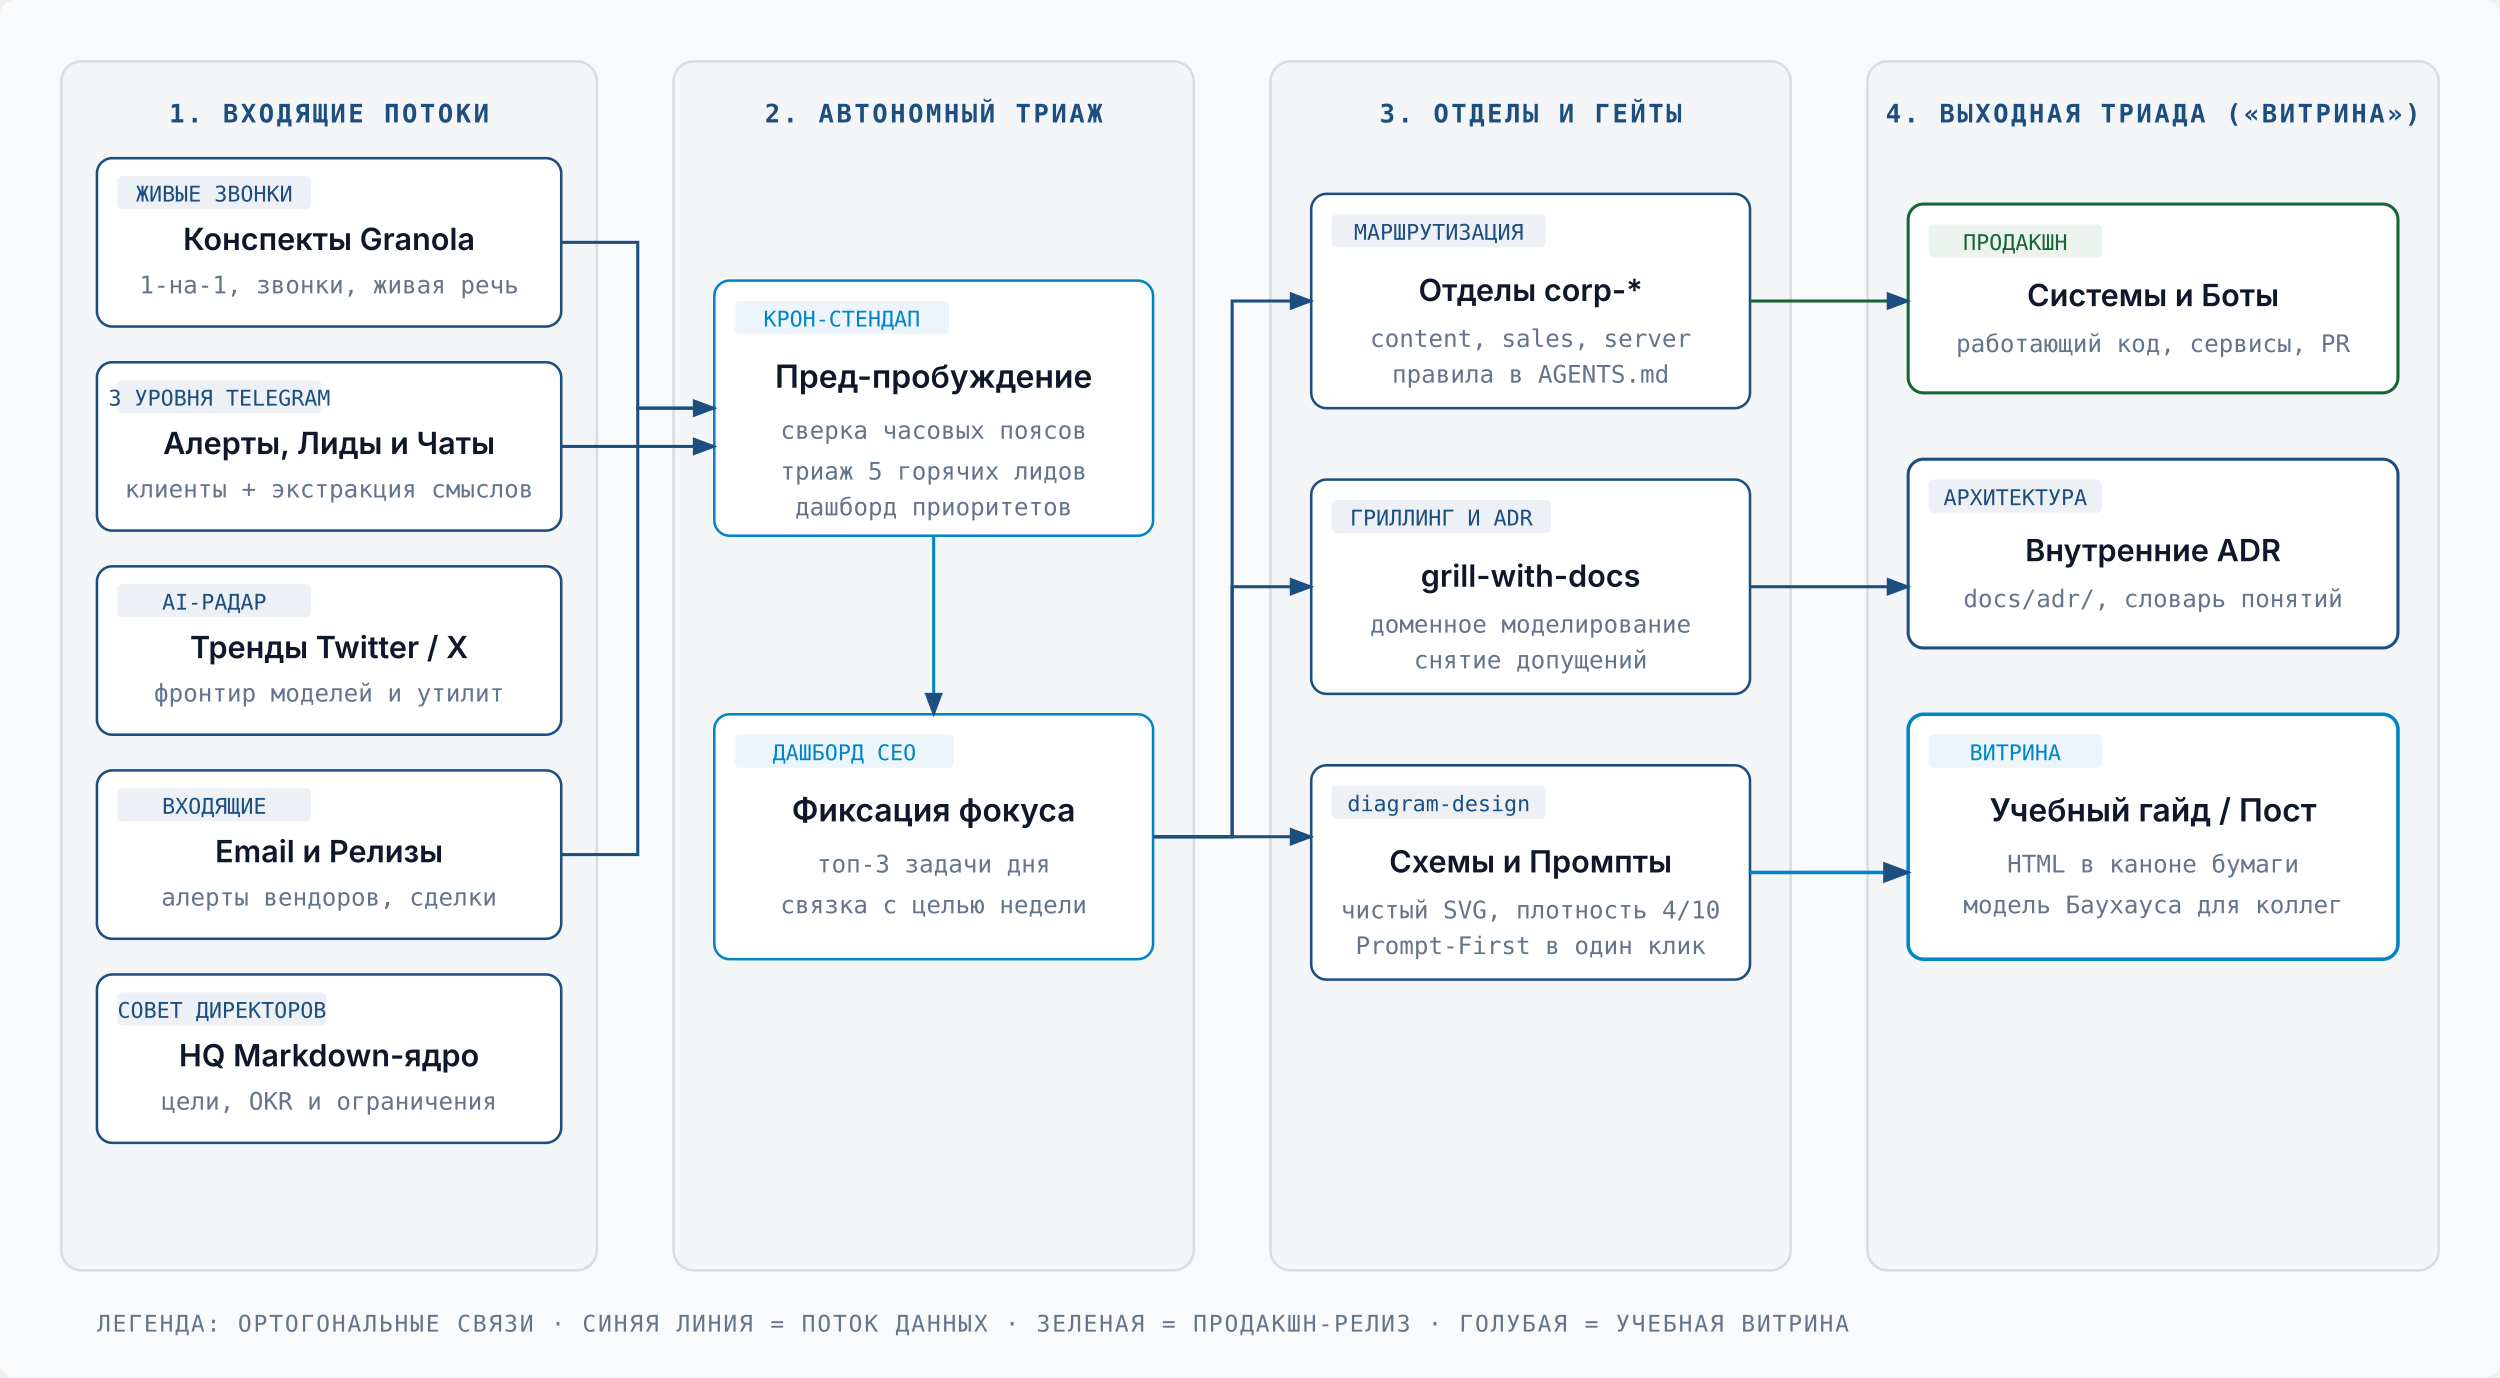
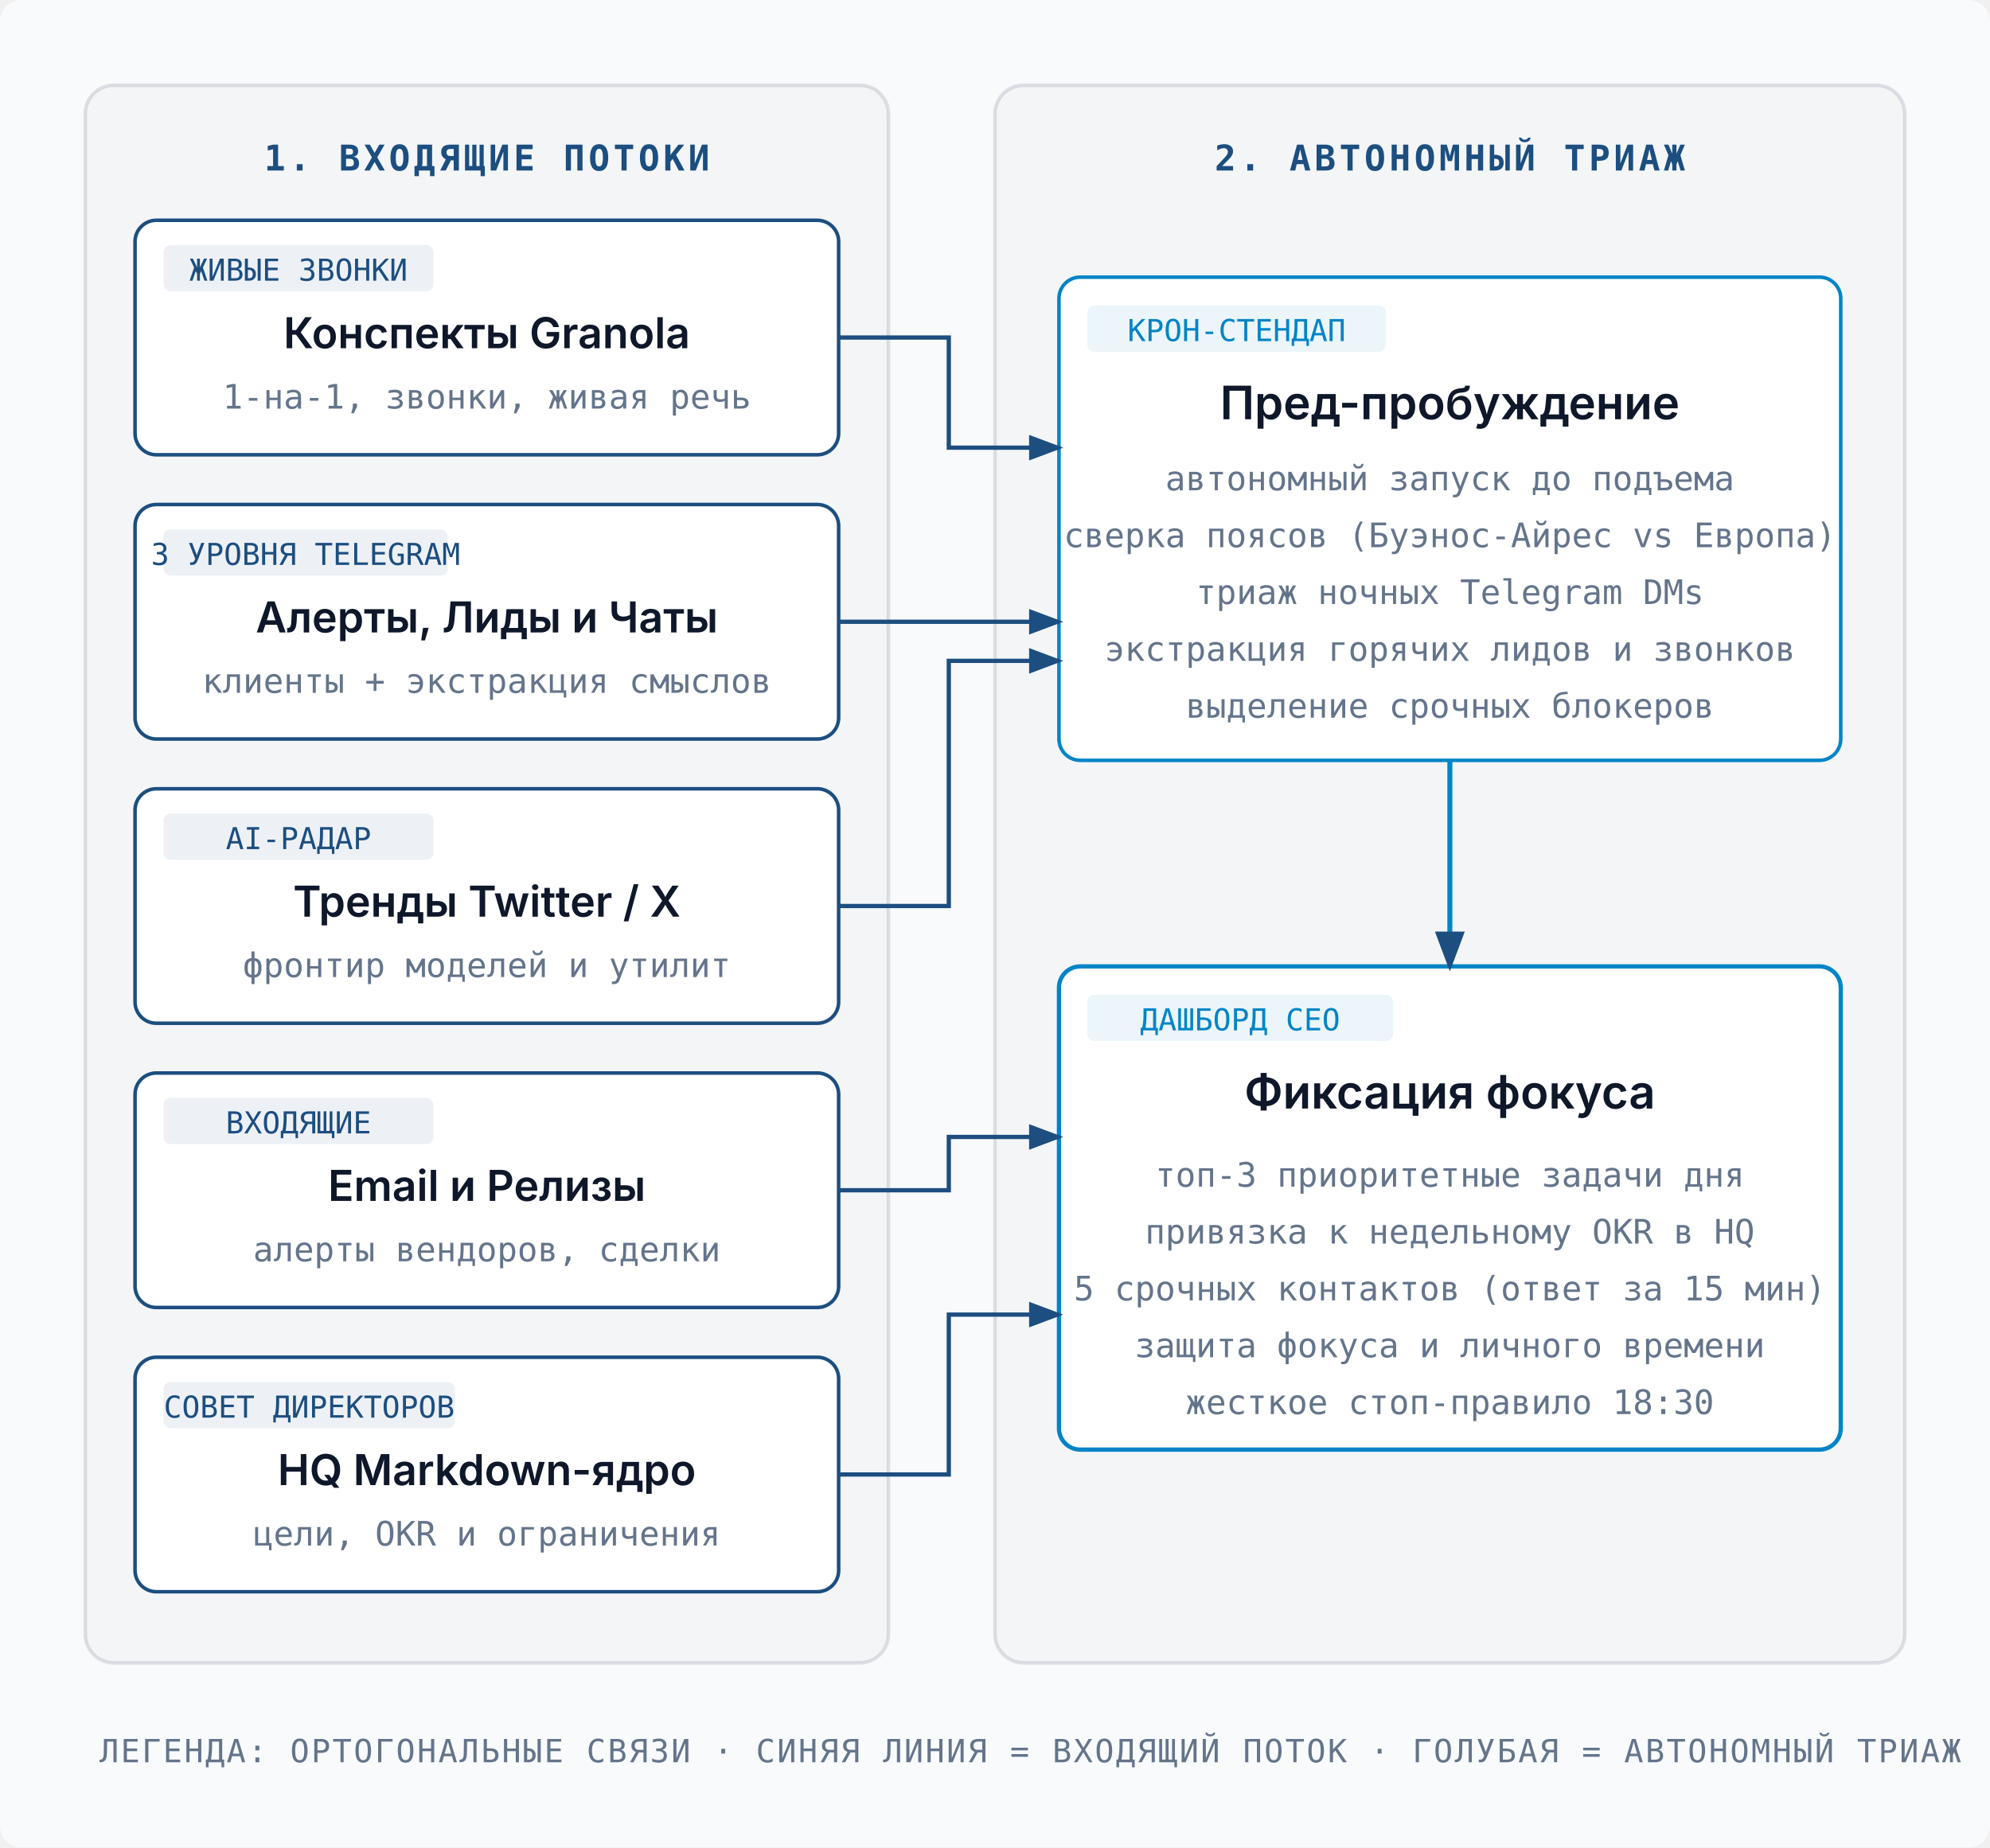
- <svg xmlns="http://www.w3.org/2000/svg" viewBox="0 0 980 540" role="img" aria-labelledby="diagram-title diagram-desc">
+ <svg xmlns="http://www.w3.org/2000/svg" viewBox="0 0 560 520" role="img" aria-labelledby="diagram-title diagram-desc">
  <defs>
    <marker id="arrow" markerWidth="8" markerHeight="6" refX="7" refY="3" orient="auto">
      <polygon points="0 0, 8 3, 0 6" fill="#1c4e80" />
    </marker>
  </defs>
-   <rect width="980" height="540" fill="#f8fafc" rx="6" />
-   <rect x="24" y="24" width="210" height="474" rx="8" fill="rgba(15,23,42,0.02)" stroke="rgba(15,23,42,0.12)" stroke-width="1" />
-   <text x="129" y="48" fill="#1c4e80" font-size="10" font-family="'PT Mono', Menlo, Monaco, monospace" font-weight="700" letter-spacing="0.1em" text-anchor="middle">1. ВХОДЯЩИЕ ПОТОКИ</text>
-   <rect x="38" y="62" width="182" height="66" rx="6" fill="#ffffff" stroke="#1c4e80" stroke-width="1" />
+   <rect width="560" height="520" fill="#f8fafc" rx="6" />
+   <rect x="24" y="24" width="226" height="444" rx="8" fill="rgba(15,23,42,0.02)" stroke="rgba(15,23,42,0.12)" stroke-width="1" />
+   <text x="137" y="48" fill="#1c4e80" font-size="10" font-family="'PT Mono', Menlo, Monaco, monospace" font-weight="700" letter-spacing="0.1em" text-anchor="middle">1. ВХОДЯЩИЕ ПОТОКИ</text>
+   <rect x="38" y="62" width="198" height="66" rx="6" fill="#ffffff" stroke="#1c4e80" stroke-width="1" />
  <rect x="46" y="69" width="76" height="13" rx="2" fill="rgba(28,78,128,0.08)" />
  <text x="84" y="79" fill="#1c4e80" font-size="8.5" font-family="'PT Mono', Menlo, Monaco, monospace" text-anchor="middle">ЖИВЫЕ ЗВОНКИ</text>
-   <text x="129" y="98" fill="#0f172a" font-size="12" font-family="system-ui, -apple-system, sans-serif" font-weight="600" text-anchor="middle">Конспекты Granola</text>
-   <text x="129" y="115" fill="#64748b" font-size="9.5" font-family="'PT Mono', Menlo, Monaco, monospace" text-anchor="middle">1-на-1, звонки, живая речь</text>
-   <rect x="38" y="142" width="182" height="66" rx="6" fill="#ffffff" stroke="#1c4e80" stroke-width="1" />
+   <text x="137" y="98" fill="#0f172a" font-size="12" font-family="system-ui, -apple-system, sans-serif" font-weight="600" text-anchor="middle">Конспекты Granola</text>
+   <text x="137" y="115" fill="#64748b" font-size="9.5" font-family="'PT Mono', Menlo, Monaco, monospace" text-anchor="middle">1-на-1, звонки, живая речь</text>
+   <rect x="38" y="142" width="198" height="66" rx="6" fill="#ffffff" stroke="#1c4e80" stroke-width="1" />
  <rect x="46" y="149" width="80" height="13" rx="2" fill="rgba(28,78,128,0.08)" />
  <text x="86" y="159" fill="#1c4e80" font-size="8.5" font-family="'PT Mono', Menlo, Monaco, monospace" text-anchor="middle">3 УРОВНЯ TELEGRAM</text>
-   <text x="129" y="178" fill="#0f172a" font-size="12" font-family="system-ui, -apple-system, sans-serif" font-weight="600" text-anchor="middle">Алерты, Лиды и Чаты</text>
-   <text x="129" y="195" fill="#64748b" font-size="9.5" font-family="'PT Mono', Menlo, Monaco, monospace" text-anchor="middle">клиенты + экстракция смыслов</text>
-   <rect x="38" y="222" width="182" height="66" rx="6" fill="#ffffff" stroke="#1c4e80" stroke-width="1" />
+   <text x="137" y="178" fill="#0f172a" font-size="12" font-family="system-ui, -apple-system, sans-serif" font-weight="600" text-anchor="middle">Алерты, Лиды и Чаты</text>
+   <text x="137" y="195" fill="#64748b" font-size="9.5" font-family="'PT Mono', Menlo, Monaco, monospace" text-anchor="middle">клиенты + экстракция смыслов</text>
+   <rect x="38" y="222" width="198" height="66" rx="6" fill="#ffffff" stroke="#1c4e80" stroke-width="1" />
  <rect x="46" y="229" width="76" height="13" rx="2" fill="rgba(28,78,128,0.08)" />
  <text x="84" y="239" fill="#1c4e80" font-size="8.5" font-family="'PT Mono', Menlo, Monaco, monospace" text-anchor="middle">AI-РАДАР</text>
-   <text x="129" y="258" fill="#0f172a" font-size="12" font-family="system-ui, -apple-system, sans-serif" font-weight="600" text-anchor="middle">Тренды Twitter / X</text>
-   <text x="129" y="275" fill="#64748b" font-size="9.5" font-family="'PT Mono', Menlo, Monaco, monospace" text-anchor="middle">фронтир моделей и утилит</text>
-   <rect x="38" y="302" width="182" height="66" rx="6" fill="#ffffff" stroke="#1c4e80" stroke-width="1" />
+   <text x="137" y="258" fill="#0f172a" font-size="12" font-family="system-ui, -apple-system, sans-serif" font-weight="600" text-anchor="middle">Тренды Twitter / X</text>
+   <text x="137" y="275" fill="#64748b" font-size="9.5" font-family="'PT Mono', Menlo, Monaco, monospace" text-anchor="middle">фронтир моделей и утилит</text>
+   <rect x="38" y="302" width="198" height="66" rx="6" fill="#ffffff" stroke="#1c4e80" stroke-width="1" />
  <rect x="46" y="309" width="76" height="13" rx="2" fill="rgba(28,78,128,0.08)" />
  <text x="84" y="319" fill="#1c4e80" font-size="8.5" font-family="'PT Mono', Menlo, Monaco, monospace" text-anchor="middle">ВХОДЯЩИЕ</text>
-   <text x="129" y="338" fill="#0f172a" font-size="12" font-family="system-ui, -apple-system, sans-serif" font-weight="600" text-anchor="middle">Email и Релизы</text>
-   <text x="129" y="355" fill="#64748b" font-size="9.5" font-family="'PT Mono', Menlo, Monaco, monospace" text-anchor="middle">алерты вендоров, сделки</text>
-   <rect x="38" y="382" width="182" height="66" rx="6" fill="#ffffff" stroke="#1c4e80" stroke-width="1" />
+   <text x="137" y="338" fill="#0f172a" font-size="12" font-family="system-ui, -apple-system, sans-serif" font-weight="600" text-anchor="middle">Email и Релизы</text>
+   <text x="137" y="355" fill="#64748b" font-size="9.5" font-family="'PT Mono', Menlo, Monaco, monospace" text-anchor="middle">алерты вендоров, сделки</text>
+   <rect x="38" y="382" width="198" height="66" rx="6" fill="#ffffff" stroke="#1c4e80" stroke-width="1" />
  <rect x="46" y="389" width="82" height="13" rx="2" fill="rgba(28,78,128,0.08)" />
  <text x="87" y="399" fill="#1c4e80" font-size="8.5" font-family="'PT Mono', Menlo, Monaco, monospace" text-anchor="middle">СОВЕТ ДИРЕКТОРОВ</text>
-   <text x="129" y="418" fill="#0f172a" font-size="12" font-family="system-ui, -apple-system, sans-serif" font-weight="600" text-anchor="middle">HQ Markdown-ядро</text>
-   <text x="129" y="435" fill="#64748b" font-size="9.5" font-family="'PT Mono', Menlo, Monaco, monospace" text-anchor="middle">цели, OKR и ограничения</text>
-   <rect x="264" y="24" width="204" height="474" rx="8" fill="rgba(15,23,42,0.02)" stroke="rgba(15,23,42,0.12)" stroke-width="1" />
-   <text x="366" y="48" fill="#1c4e80" font-size="10" font-family="'PT Mono', Menlo, Monaco, monospace" font-weight="700" letter-spacing="0.1em" text-anchor="middle">2. АВТОНОМНЫЙ ТРИАЖ</text>
-   <rect x="280" y="110" width="172" height="100" rx="6" fill="#ffffff" stroke="#0284c7" stroke-width="1" />
-   <rect x="288" y="118" width="84" height="13" rx="2" fill="rgba(2,132,199,0.08)" />
-   <text x="330" y="128" fill="#0284c7" font-size="8.5" font-family="'PT Mono', Menlo, Monaco, monospace" text-anchor="middle">КРОН-СТЕНДАП</text>
-   <text x="366" y="152" fill="#0f172a" font-size="12.5" font-family="system-ui, -apple-system, sans-serif" font-weight="600" text-anchor="middle">Пред-пробуждение</text>
-   <text x="366" y="172" fill="#64748b" font-size="9.5" font-family="'PT Mono', Menlo, Monaco, monospace" text-anchor="middle">сверка часовых поясов</text>
-   <text x="366" y="188" fill="#64748b" font-size="9.5" font-family="'PT Mono', Menlo, Monaco, monospace" text-anchor="middle">триаж 5 горячих лидов</text>
-   <text x="366" y="202" fill="#64748b" font-size="9.5" font-family="'PT Mono', Menlo, Monaco, monospace" text-anchor="middle">дашборд приоритетов</text>
-   <rect x="280" y="280" width="172" height="96" rx="6" fill="#ffffff" stroke="#0284c7" stroke-width="1" />
-   <rect x="288" y="288" width="86" height="13" rx="2" fill="rgba(2,132,199,0.08)" />
-   <text x="331" y="298" fill="#0284c7" font-size="8.5" font-family="'PT Mono', Menlo, Monaco, monospace" text-anchor="middle">ДАШБОРД CEO</text>
-   <text x="366" y="322" fill="#0f172a" font-size="12.5" font-family="system-ui, -apple-system, sans-serif" font-weight="600" text-anchor="middle">Фиксация фокуса</text>
-   <text x="366" y="342" fill="#64748b" font-size="9.5" font-family="'PT Mono', Menlo, Monaco, monospace" text-anchor="middle">топ-3 задачи дня</text>
-   <text x="366" y="358" fill="#64748b" font-size="9.5" font-family="'PT Mono', Menlo, Monaco, monospace" text-anchor="middle">связка с целью недели</text>
-   <rect x="498" y="24" width="204" height="474" rx="8" fill="rgba(15,23,42,0.02)" stroke="rgba(15,23,42,0.12)" stroke-width="1" />
-   <text x="600" y="48" fill="#1c4e80" font-size="10" font-family="'PT Mono', Menlo, Monaco, monospace" font-weight="700" letter-spacing="0.1em" text-anchor="middle">3. ОТДЕЛЫ И ГЕЙТЫ</text>
-   <rect x="514" y="76" width="172" height="84" rx="6" fill="#ffffff" stroke="#1c4e80" stroke-width="1" />
-   <rect x="522" y="84" width="84" height="13" rx="2" fill="rgba(28,78,128,0.08)" />
-   <text x="564" y="94" fill="#1c4e80" font-size="8.5" font-family="'PT Mono', Menlo, Monaco, monospace" text-anchor="middle">МАРШРУТИЗАЦИЯ</text>
-   <text x="600" y="118" fill="#0f172a" font-size="12" font-family="system-ui, -apple-system, sans-serif" font-weight="600" text-anchor="middle">Отделы corp-*</text>
-   <text x="600" y="136" fill="#64748b" font-size="9.5" font-family="'PT Mono', Menlo, Monaco, monospace" text-anchor="middle">content, sales, server</text>
-   <text x="600" y="150" fill="#64748b" font-size="9.5" font-family="'PT Mono', Menlo, Monaco, monospace" text-anchor="middle">правила в AGENTS.md</text>
-   <rect x="514" y="188" width="172" height="84" rx="6" fill="#ffffff" stroke="#1c4e80" stroke-width="1" />
-   <rect x="522" y="196" width="86" height="13" rx="2" fill="rgba(28,78,128,0.08)" />
-   <text x="565" y="206" fill="#1c4e80" font-size="8.5" font-family="'PT Mono', Menlo, Monaco, monospace" text-anchor="middle">ГРИЛЛИНГ И ADR</text>
-   <text x="600" y="230" fill="#0f172a" font-size="12" font-family="system-ui, -apple-system, sans-serif" font-weight="600" text-anchor="middle">grill-with-docs</text>
-   <text x="600" y="248" fill="#64748b" font-size="9.5" font-family="'PT Mono', Menlo, Monaco, monospace" text-anchor="middle">доменное моделирование</text>
-   <text x="600" y="262" fill="#64748b" font-size="9.5" font-family="'PT Mono', Menlo, Monaco, monospace" text-anchor="middle">снятие допущений</text>
-   <rect x="514" y="300" width="172" height="84" rx="6" fill="#ffffff" stroke="#1c4e80" stroke-width="1" />
-   <rect x="522" y="308" width="84" height="13" rx="2" fill="rgba(28,78,128,0.08)" />
-   <text x="564" y="318" fill="#1c4e80" font-size="8.5" font-family="'PT Mono', Menlo, Monaco, monospace" text-anchor="middle">diagram-design</text>
-   <text x="600" y="342" fill="#0f172a" font-size="12" font-family="system-ui, -apple-system, sans-serif" font-weight="600" text-anchor="middle">Схемы и Промпты</text>
-   <text x="600" y="360" fill="#64748b" font-size="9.5" font-family="'PT Mono', Menlo, Monaco, monospace" text-anchor="middle">чистый SVG, плотность 4/10</text>
-   <text x="600" y="374" fill="#64748b" font-size="9.5" font-family="'PT Mono', Menlo, Monaco, monospace" text-anchor="middle">Prompt-First в один клик</text>
-   <rect x="732" y="24" width="224" height="474" rx="8" fill="rgba(15,23,42,0.02)" stroke="rgba(15,23,42,0.12)" stroke-width="1" />
-   <text x="844" y="48" fill="#1c4e80" font-size="10" font-family="'PT Mono', Menlo, Monaco, monospace" font-weight="700" letter-spacing="0.1em" text-anchor="middle">4. ВЫХОДНАЯ ТРИАДА («ВИТРИНА»)</text>
-   <rect x="748" y="80" width="192" height="74" rx="6" fill="#ffffff" stroke="#166534" stroke-width="1.2" />
-   <rect x="756" y="88" width="68" height="13" rx="2" fill="rgba(22,101,52,0.08)" />
-   <text x="790" y="98" fill="#166534" font-size="8.5" font-family="'PT Mono', Menlo, Monaco, monospace" text-anchor="middle">ПРОДАКШН</text>
-   <text x="844" y="120" fill="#0f172a" font-size="12" font-family="system-ui, -apple-system, sans-serif" font-weight="600" text-anchor="middle">Системы и Боты</text>
-   <text x="844" y="138" fill="#64748b" font-size="9.5" font-family="'PT Mono', Menlo, Monaco, monospace" text-anchor="middle">работающий код, сервисы, PR</text>
-   <rect x="748" y="180" width="192" height="74" rx="6" fill="#ffffff" stroke="#1c4e80" stroke-width="1.2" />
-   <rect x="756" y="188" width="68" height="13" rx="2" fill="rgba(28,78,128,0.08)" />
-   <text x="790" y="198" fill="#1c4e80" font-size="8.5" font-family="'PT Mono', Menlo, Monaco, monospace" text-anchor="middle">АРХИТЕКТУРА</text>
-   <text x="844" y="220" fill="#0f172a" font-size="12" font-family="system-ui, -apple-system, sans-serif" font-weight="600" text-anchor="middle">Внутренние ADR</text>
-   <text x="844" y="238" fill="#64748b" font-size="9.5" font-family="'PT Mono', Menlo, Monaco, monospace" text-anchor="middle">docs/adr/, словарь понятий</text>
-   <rect x="748" y="280" width="192" height="96" rx="6" fill="#ffffff" stroke="#0284c7" stroke-width="1.4" />
-   <rect x="756" y="288" width="68" height="13" rx="2" fill="rgba(2,132,199,0.08)" />
-   <text x="790" y="298" fill="#0284c7" font-size="8.5" font-family="'PT Mono', Menlo, Monaco, monospace" text-anchor="middle">ВИТРИНА</text>
-   <text x="844" y="322" fill="#0f172a" font-size="12.5" font-family="system-ui, -apple-system, sans-serif" font-weight="600" text-anchor="middle">Учебный гайд / Пост</text>
-   <text x="844" y="342" fill="#64748b" font-size="9.5" font-family="'PT Mono', Menlo, Monaco, monospace" text-anchor="middle">HTML в каноне бумаги</text>
-   <text x="844" y="358" fill="#64748b" font-size="9.5" font-family="'PT Mono', Menlo, Monaco, monospace" text-anchor="middle">модель Баухауса для коллег</text>
-   <path d="M 220 95 H 250 V 160 H 280" fill="none" stroke="#1c4e80" stroke-width="1.2" marker-end="url(#arrow)" />
-   <path d="M 220 175 H 280" fill="none" stroke="#1c4e80" stroke-width="1.2" marker-end="url(#arrow)" />
-   <path d="M 220 335 H 250 V 160 H 280" fill="none" stroke="#1c4e80" stroke-width="1.2" />
-   <path d="M 366 210 V 280" fill="none" stroke="#0284c7" stroke-width="1.2" marker-end="url(#arrow)" />
-   <path d="M 452 328 H 483 V 118 H 514" fill="none" stroke="#1c4e80" stroke-width="1.2" marker-end="url(#arrow)" />
-   <path d="M 452 328 H 483 V 230 H 514" fill="none" stroke="#1c4e80" stroke-width="1.2" marker-end="url(#arrow)" />
-   <path d="M 452 328 H 514" fill="none" stroke="#1c4e80" stroke-width="1.2" marker-end="url(#arrow)" />
-   <path d="M 686 118 H 748" fill="none" stroke="#166534" stroke-width="1.2" marker-end="url(#arrow)" />
-   <path d="M 686 230 H 748" fill="none" stroke="#1c4e80" stroke-width="1.2" marker-end="url(#arrow)" />
-   <path d="M 686 342 H 748" fill="none" stroke="#0284c7" stroke-width="1.4" marker-end="url(#arrow)" />
-   <text x="38" y="522" fill="#64748b" font-size="9" font-family="'PT Mono', Menlo, Monaco, monospace" letter-spacing="0.08em">ЛЕГЕНДА: ОРТОГОНАЛЬНЫЕ СВЯЗИ · СИНЯЯ ЛИНИЯ = ПОТОК ДАННЫХ · ЗЕЛЕНАЯ = ПРОДАКШН-РЕЛИЗ · ГОЛУБАЯ = УЧЕБНАЯ ВИТРИНА</text>
+   <text x="137" y="418" fill="#0f172a" font-size="12" font-family="system-ui, -apple-system, sans-serif" font-weight="600" text-anchor="middle">HQ Markdown-ядро</text>
+   <text x="137" y="435" fill="#64748b" font-size="9.5" font-family="'PT Mono', Menlo, Monaco, monospace" text-anchor="middle">цели, OKR и ограничения</text>
+   <rect x="280" y="24" width="256" height="444" rx="8" fill="rgba(15,23,42,0.02)" stroke="rgba(15,23,42,0.12)" stroke-width="1" />
+   <text x="408" y="48" fill="#1c4e80" font-size="10" font-family="'PT Mono', Menlo, Monaco, monospace" font-weight="700" letter-spacing="0.1em" text-anchor="middle">2. АВТОНОМНЫЙ ТРИАЖ</text>
+   <rect x="298" y="78" width="220" height="136" rx="6" fill="#ffffff" stroke="#0284c7" stroke-width="1" />
+   <rect x="306" y="86" width="84" height="13" rx="2" fill="rgba(2,132,199,0.08)" />
+   <text x="348" y="96" fill="#0284c7" font-size="8.5" font-family="'PT Mono', Menlo, Monaco, monospace" text-anchor="middle">КРОН-СТЕНДАП</text>
+   <text x="408" y="118" fill="#0f172a" font-size="13" font-family="system-ui, -apple-system, sans-serif" font-weight="600" text-anchor="middle">Пред-пробуждение</text>
+   <text x="408" y="138" fill="#64748b" font-size="9.5" font-family="'PT Mono', Menlo, Monaco, monospace" text-anchor="middle">автономный запуск до подъема</text>
+   <text x="408" y="154" fill="#64748b" font-size="9.5" font-family="'PT Mono', Menlo, Monaco, monospace" text-anchor="middle">сверка поясов (Буэнос-Айрес vs Европа)</text>
+   <text x="408" y="170" fill="#64748b" font-size="9.5" font-family="'PT Mono', Menlo, Monaco, monospace" text-anchor="middle">триаж ночных Telegram DMs</text>
+   <text x="408" y="186" fill="#64748b" font-size="9.5" font-family="'PT Mono', Menlo, Monaco, monospace" text-anchor="middle">экстракция горячих лидов и звонков</text>
+   <text x="408" y="202" fill="#64748b" font-size="9.5" font-family="'PT Mono', Menlo, Monaco, monospace" text-anchor="middle">выделение срочных блокеров</text>
+   <rect x="298" y="272" width="220" height="136" rx="6" fill="#ffffff" stroke="#0284c7" stroke-width="1.2" />
+   <rect x="306" y="280" width="86" height="13" rx="2" fill="rgba(2,132,199,0.08)" />
+   <text x="349" y="290" fill="#0284c7" font-size="8.5" font-family="'PT Mono', Menlo, Monaco, monospace" text-anchor="middle">ДАШБОРД CEO</text>
+   <text x="408" y="312" fill="#0f172a" font-size="13" font-family="system-ui, -apple-system, sans-serif" font-weight="600" text-anchor="middle">Фиксация фокуса</text>
+   <text x="408" y="334" fill="#64748b" font-size="9.5" font-family="'PT Mono', Menlo, Monaco, monospace" text-anchor="middle">топ-3 приоритетные задачи дня</text>
+   <text x="408" y="350" fill="#64748b" font-size="9.5" font-family="'PT Mono', Menlo, Monaco, monospace" text-anchor="middle">привязка к недельному OKR в HQ</text>
+   <text x="408" y="366" fill="#64748b" font-size="9.5" font-family="'PT Mono', Menlo, Monaco, monospace" text-anchor="middle">5 срочных контактов (ответ за 15 мин)</text>
+   <text x="408" y="382" fill="#64748b" font-size="9.5" font-family="'PT Mono', Menlo, Monaco, monospace" text-anchor="middle">защита фокуса и личного времени</text>
+   <text x="408" y="398" fill="#64748b" font-size="9.5" font-family="'PT Mono', Menlo, Monaco, monospace" text-anchor="middle">жесткое стоп-правило 18:30</text>
+   <path d="M 236 95 H 267 V 126 H 298" fill="none" stroke="#1c4e80" stroke-width="1.2" marker-end="url(#arrow)" />
+   <path d="M 236 175 H 298" fill="none" stroke="#1c4e80" stroke-width="1.2" marker-end="url(#arrow)" />
+   <path d="M 236 255 H 267 V 186 H 298" fill="none" stroke="#1c4e80" stroke-width="1.2" marker-end="url(#arrow)" />
+   <path d="M 236 335 H 267 V 320 H 298" fill="none" stroke="#1c4e80" stroke-width="1.2" marker-end="url(#arrow)" />
+   <path d="M 236 415 H 267 V 370 H 298" fill="none" stroke="#1c4e80" stroke-width="1.2" marker-end="url(#arrow)" />
+   <path d="M 408 214 V 272" fill="none" stroke="#0284c7" stroke-width="1.4" marker-end="url(#arrow)" />
+   <text x="28" y="496" fill="#64748b" font-size="9" font-family="'PT Mono', Menlo, Monaco, monospace" letter-spacing="0.06em">ЛЕГЕНДА: ОРТОГОНАЛЬНЫЕ СВЯЗИ · СИНЯЯ ЛИНИЯ = ВХОДЯЩИЙ ПОТОК · ГОЛУБАЯ = АВТОНОМНЫЙ ТРИАЖ</text>
</svg>
